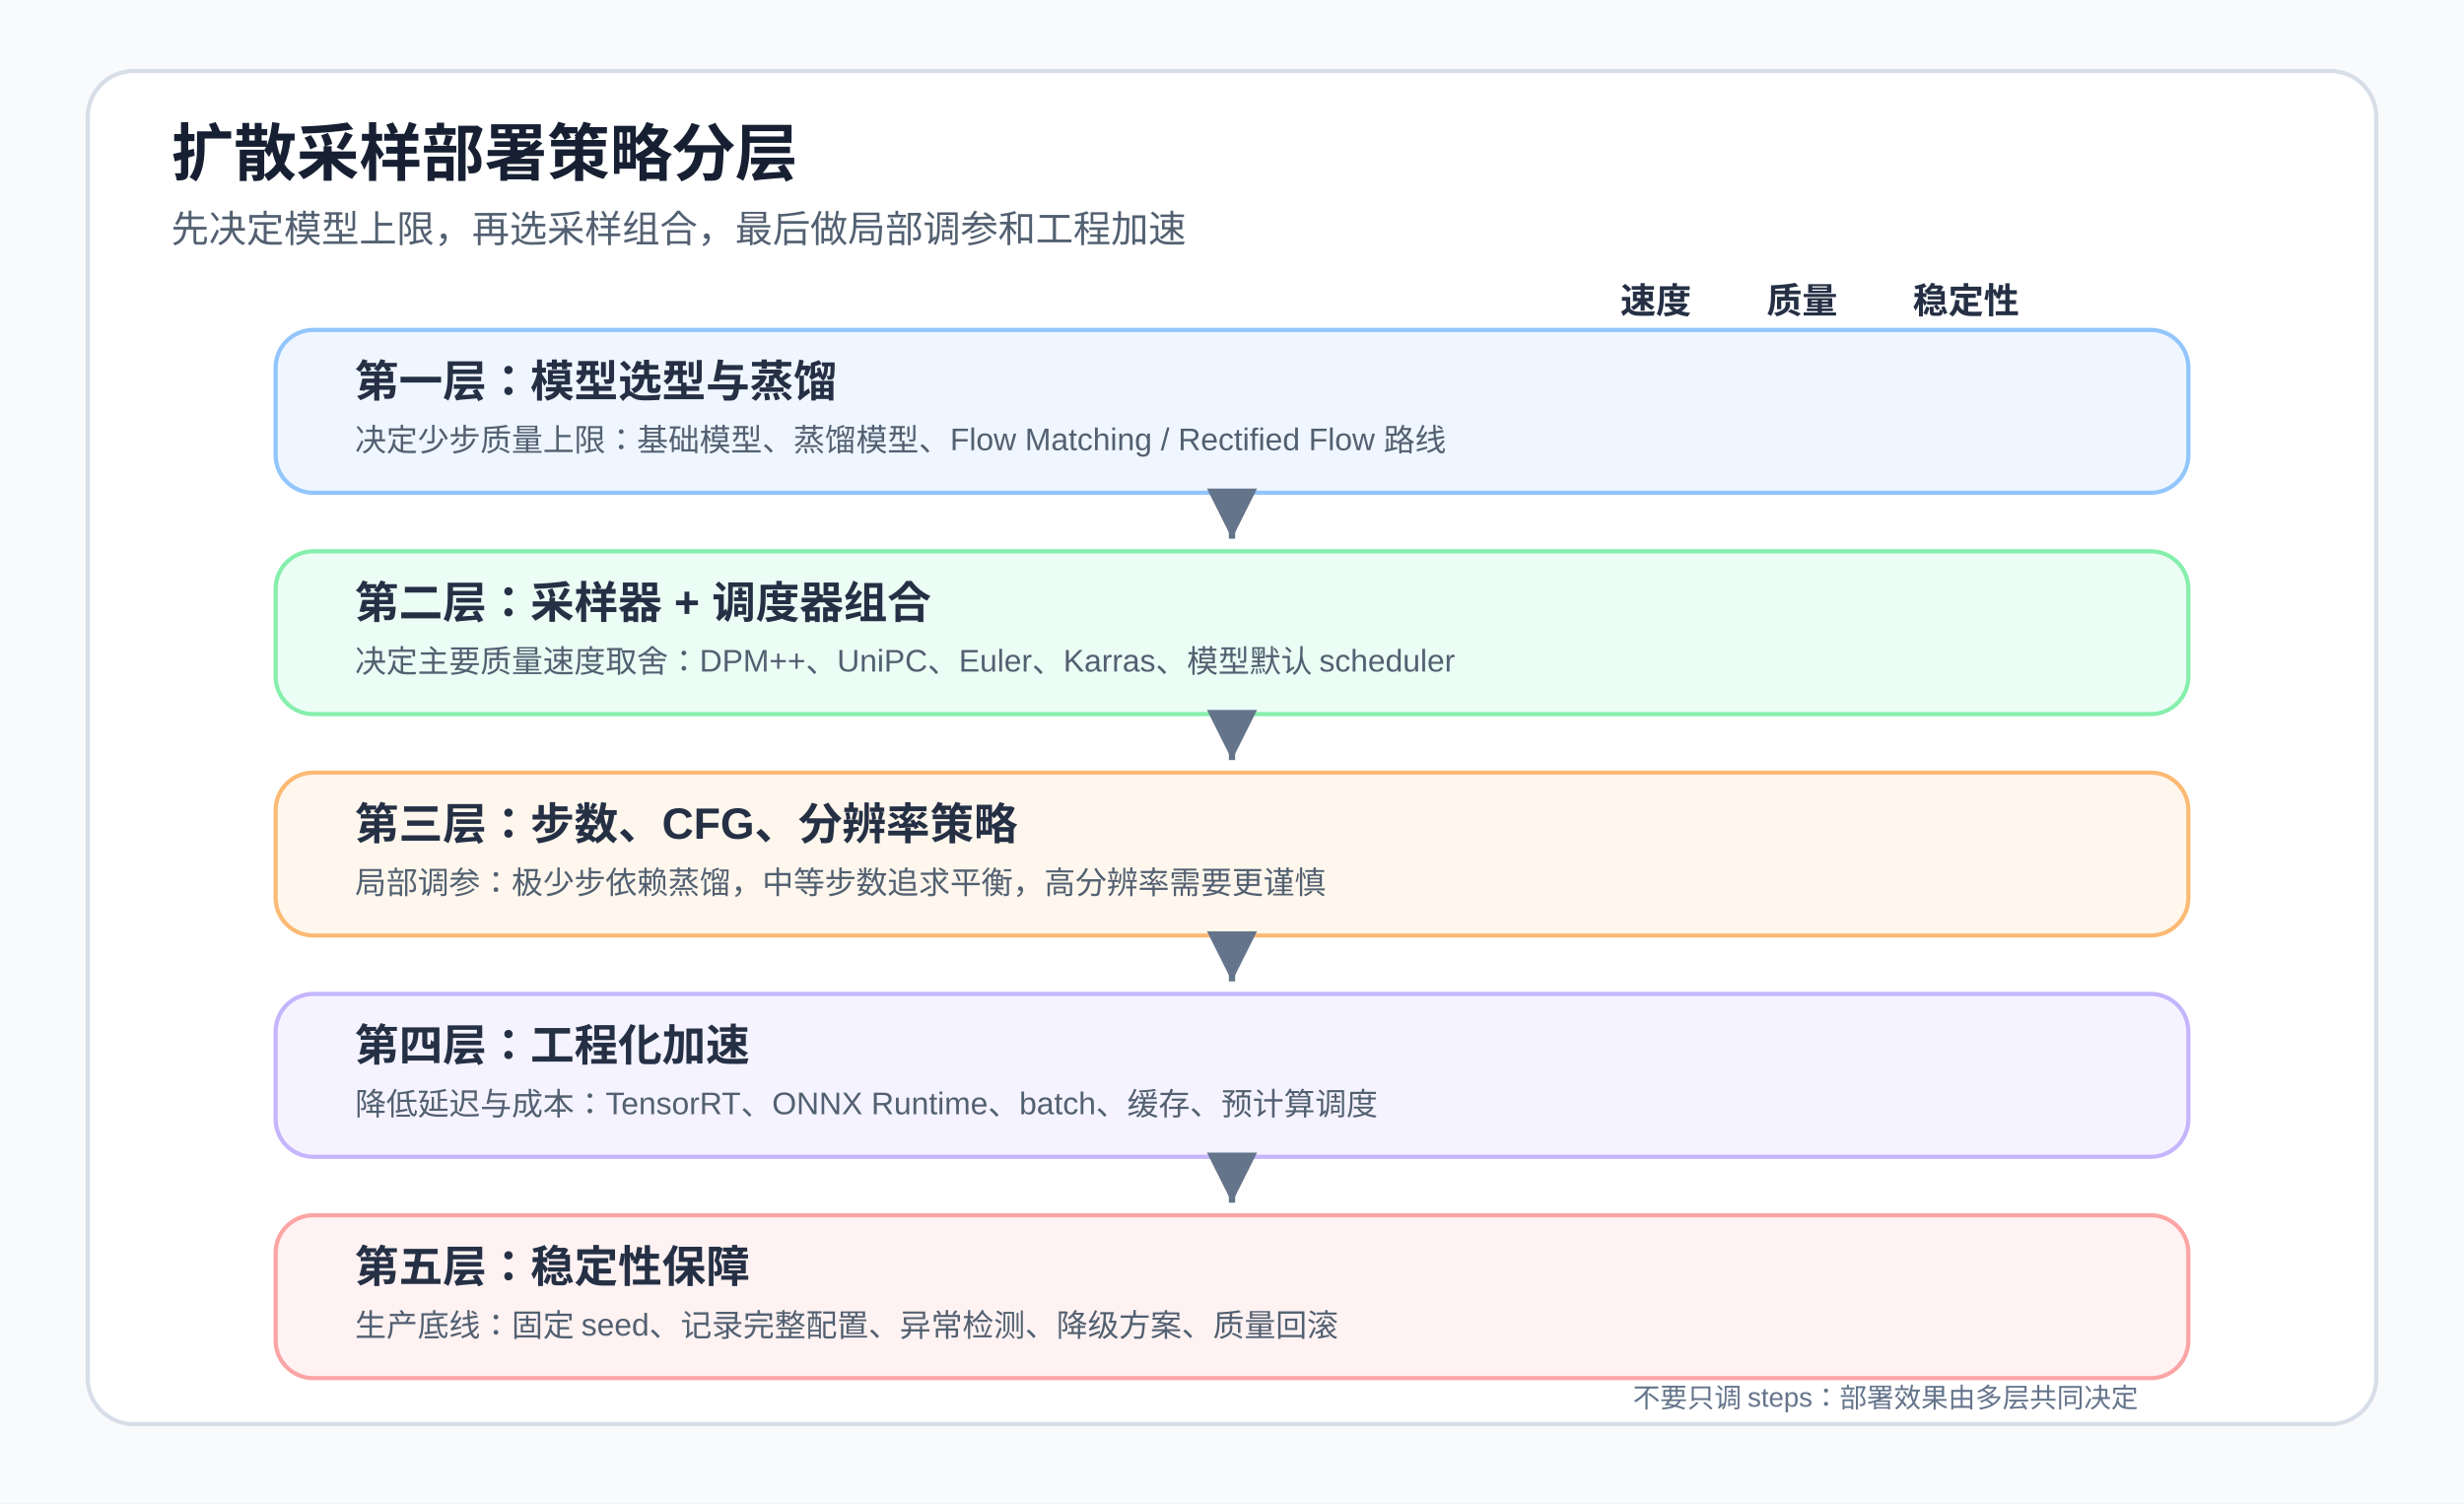
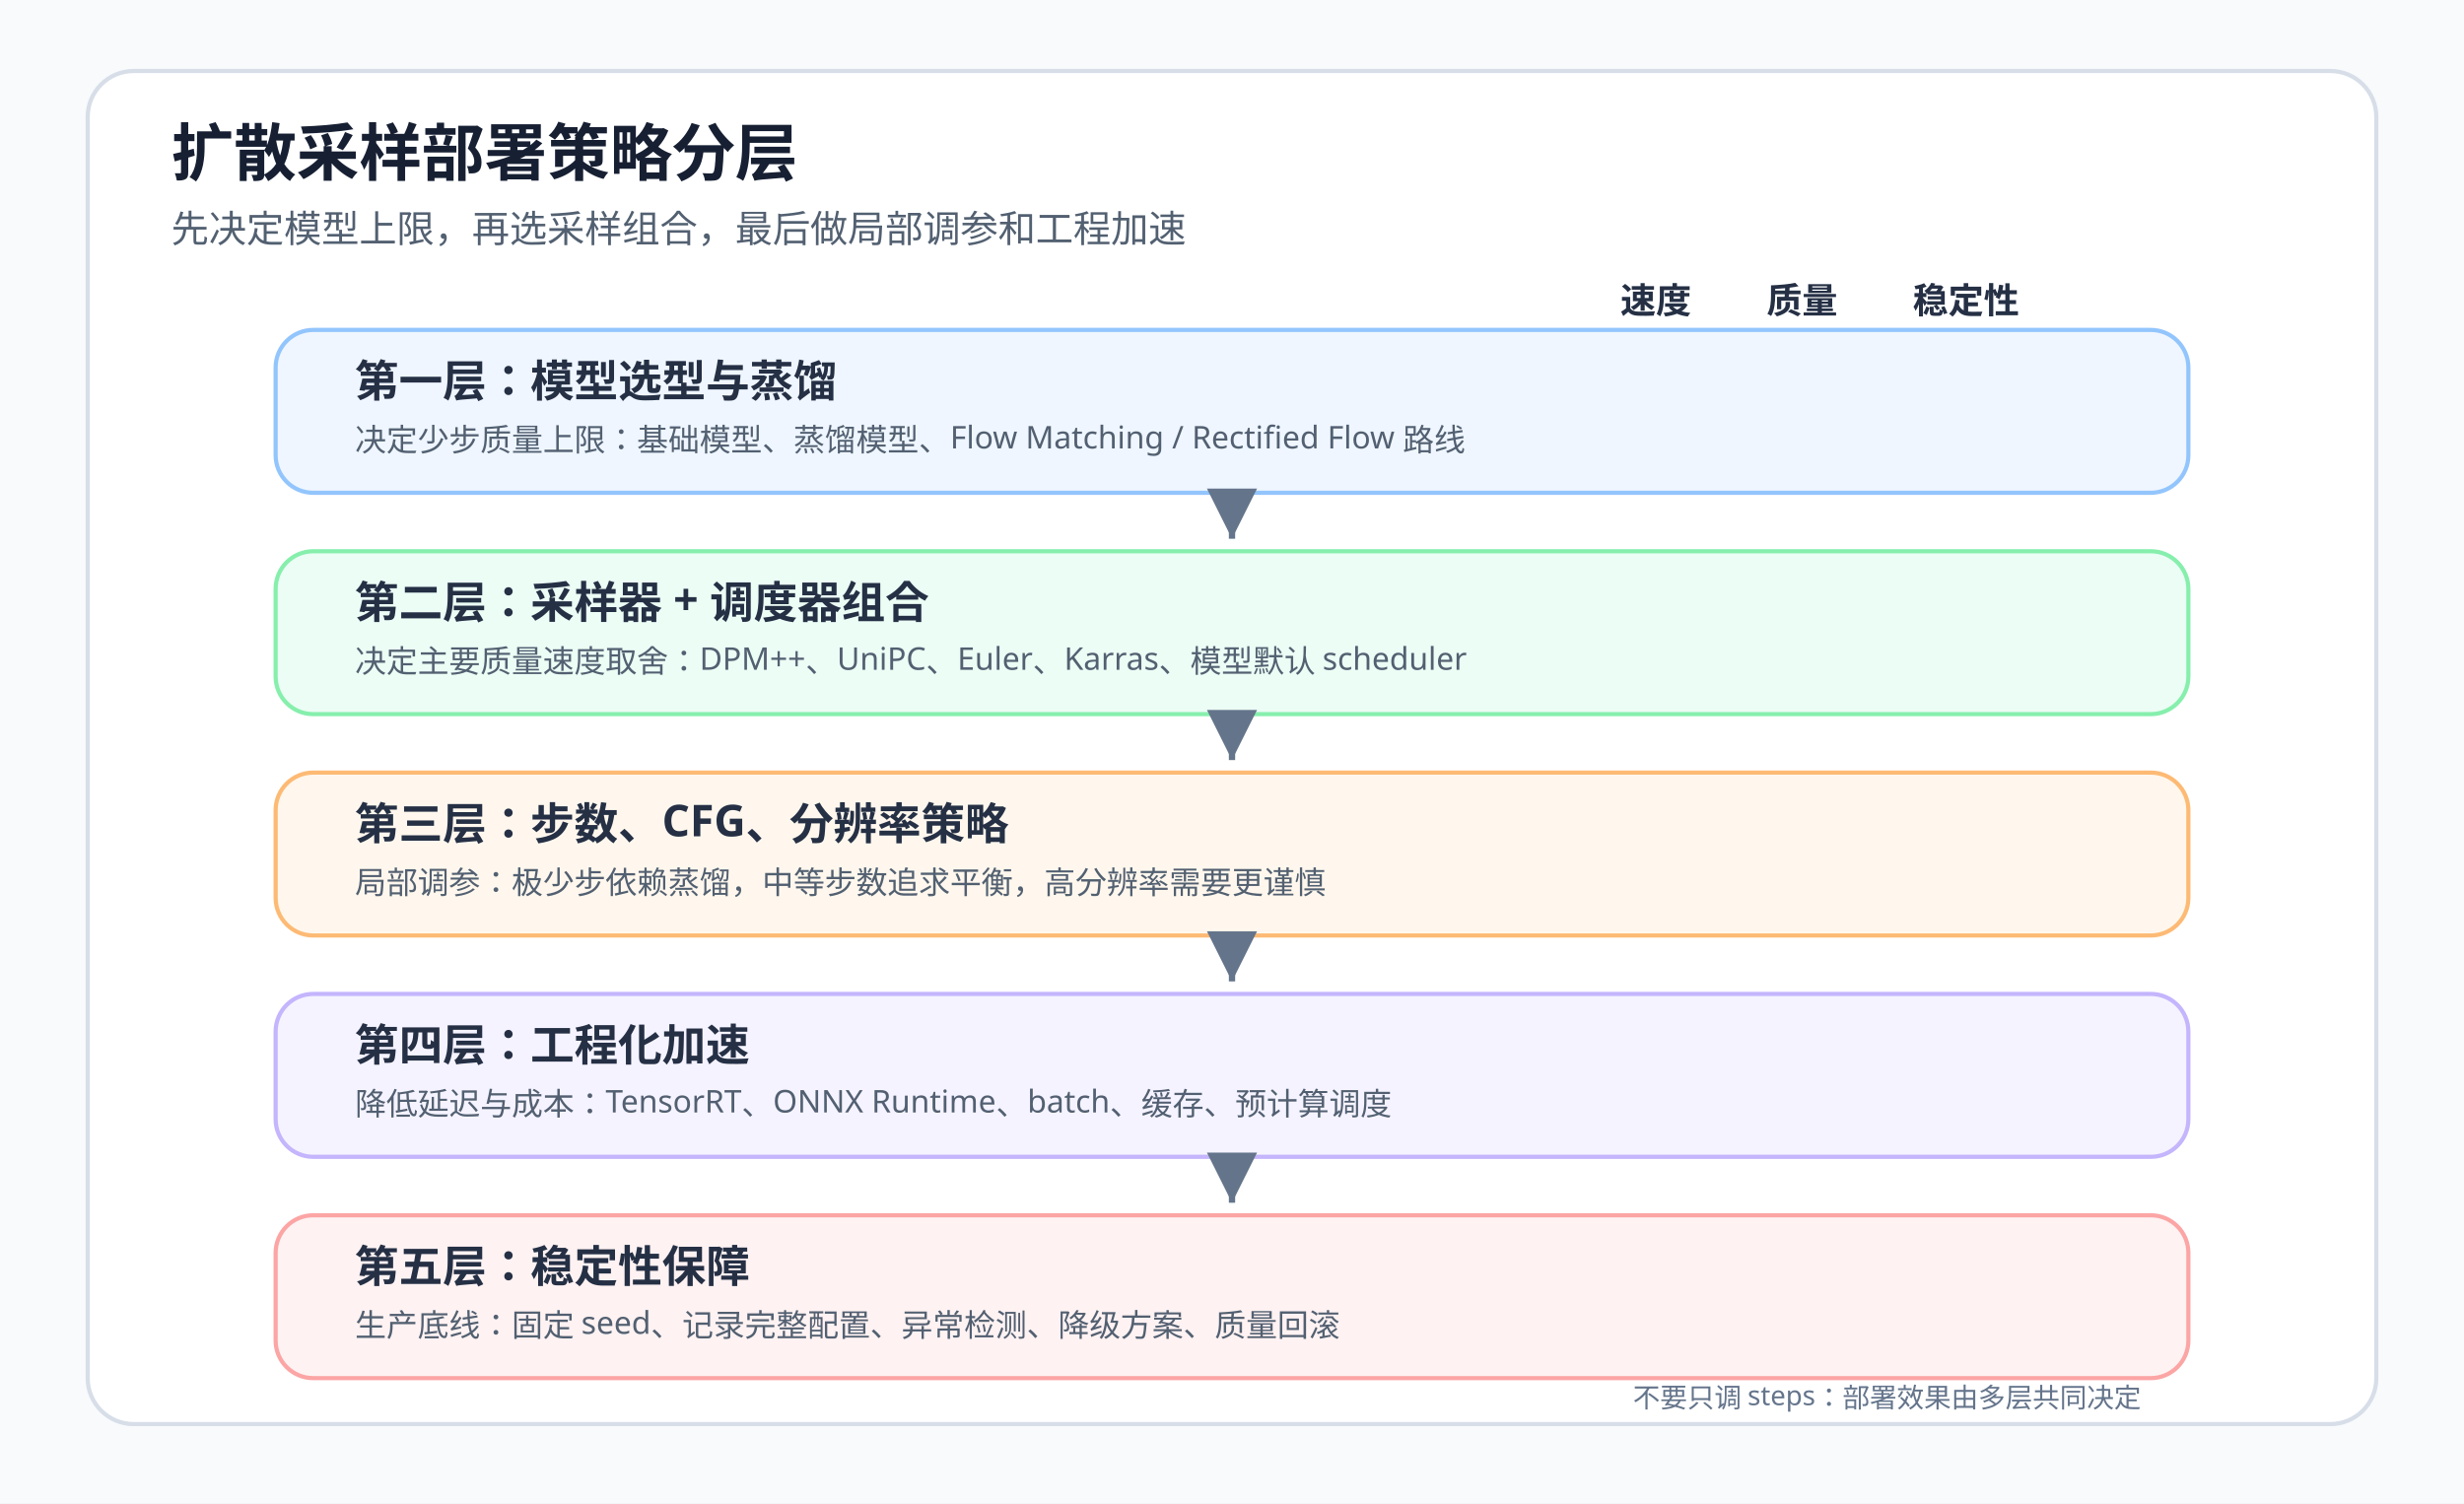
<svg xmlns="http://www.w3.org/2000/svg" width="1180" height="720" viewBox="0 0 1180 720">
  <defs>
    <style>
      .bg { fill: #f8fafc; }
      .panel { fill: #ffffff; stroke: #d7dee8; stroke-width: 2; }
-       .title { font: 700 30px Arial, "Microsoft YaHei", sans-serif; fill: #172033; }
-       .subtitle { font: 400 18px Arial, "Microsoft YaHei", sans-serif; fill: #526071; }
-       .h { font: 700 21px Arial, "Microsoft YaHei", sans-serif; fill: #253045; }
-       .label { font: 600 17px Arial, "Microsoft YaHei", sans-serif; fill: #253045; }
-       .small { font: 400 15px Arial, "Microsoft YaHei", sans-serif; fill: #526071; }
-       .tiny { font: 400 13px Arial, "Microsoft YaHei", sans-serif; fill: #64748b; }
+       .title { font: 700 30px "PingFang SC", "Hiragino Sans GB", "Microsoft YaHei", sans-serif; fill: #172033; }
+       .subtitle { font: 400 18px "PingFang SC", "Hiragino Sans GB", "Microsoft YaHei", sans-serif; fill: #526071; }
+       .h { font: 700 21px "PingFang SC", "Hiragino Sans GB", "Microsoft YaHei", sans-serif; fill: #253045; }
+       .label { font: 600 17px "PingFang SC", "Hiragino Sans GB", "Microsoft YaHei", sans-serif; fill: #253045; }
+       .small { font: 400 15px "PingFang SC", "Hiragino Sans GB", "Microsoft YaHei", sans-serif; fill: #526071; }
+       .tiny { font: 400 13px "PingFang SC", "Hiragino Sans GB", "Microsoft YaHei", sans-serif; fill: #64748b; }
      .layer1 { fill: #eff6ff; stroke: #93c5fd; stroke-width: 2; }
      .layer2 { fill: #ecfdf5; stroke: #86efac; stroke-width: 2; }
      .layer3 { fill: #fff7ed; stroke: #fdba74; stroke-width: 2; }
      .layer4 { fill: #f5f3ff; stroke: #c4b5fd; stroke-width: 2; }
      .layer5 { fill: #fef2f2; stroke: #fca5a5; stroke-width: 2; }
      .arrow { stroke: #64748b; stroke-width: 3; fill: none; marker-end: url(#arrow); }
    </style>
    <marker id="arrow" markerWidth="12" markerHeight="12" refX="10" refY="6" orient="auto">
      <path d="M2,2 L10,6 L2,10 Z" fill="#64748b" />
    </marker>
  </defs>
  <rect class="bg" width="1180" height="720" />
  <rect class="panel" x="42" y="34" width="1096" height="648" rx="22" />
  <text class="title" x="82" y="84">扩散采样部署策略分层</text>
  <text class="subtitle" x="82" y="116">先决定模型上限，再选采样组合，最后做局部调参和工程加速</text>
  <rect class="layer1" x="132" y="158" width="916" height="78" rx="18" />
  <text class="h" x="170" y="190">第一层：模型选型与蒸馏</text>
  <text class="small" x="170" y="216">决定少步质量上限：基础模型、蒸馏模型、Flow Matching / Rectified Flow 路线</text>
  <rect class="layer2" x="132" y="264" width="916" height="78" rx="18" />
  <text class="h" x="170" y="296">第二层：采样器 + 调度器组合</text>
  <text class="small" x="170" y="322">决定主要质量速度取舍：DPM++、UniPC、Euler、Karras、模型默认 scheduler</text>
  <rect class="layer3" x="132" y="370" width="916" height="78" rx="18" />
  <text class="h" x="170" y="402">第三层：步数、CFG、分辨率策略</text>
  <text class="small" x="170" y="428">局部调参：极少步依赖蒸馏，中等步数追求平衡，高分辨率需要更谨慎</text>
  <rect class="layer4" x="132" y="476" width="916" height="78" rx="18" />
  <text class="h" x="170" y="508">第四层：工程化加速</text>
  <text class="small" x="170" y="534">降低延迟与成本：TensorRT、ONNX Runtime、batch、缓存、预计算调度</text>
  <rect class="layer5" x="132" y="582" width="916" height="78" rx="18" />
  <text class="h" x="170" y="614">第五层：稳定性保障</text>
  <text class="small" x="170" y="640">生产底线：固定 seed、记录完整配置、异常检测、降级方案、质量回滚</text>
  <path class="arrow" d="M590 236 V258" />
  <path class="arrow" d="M590 342 V364" />
  <path class="arrow" d="M590 448 V470" />
  <path class="arrow" d="M590 554 V576" />
  <text class="label" x="776" y="150">速度</text>
  <text class="label" x="846" y="150">质量</text>
  <text class="label" x="916" y="150">稳定性</text>
  <text class="tiny" x="782" y="674">不要只调 steps：部署效果由多层共同决定</text>
</svg>
